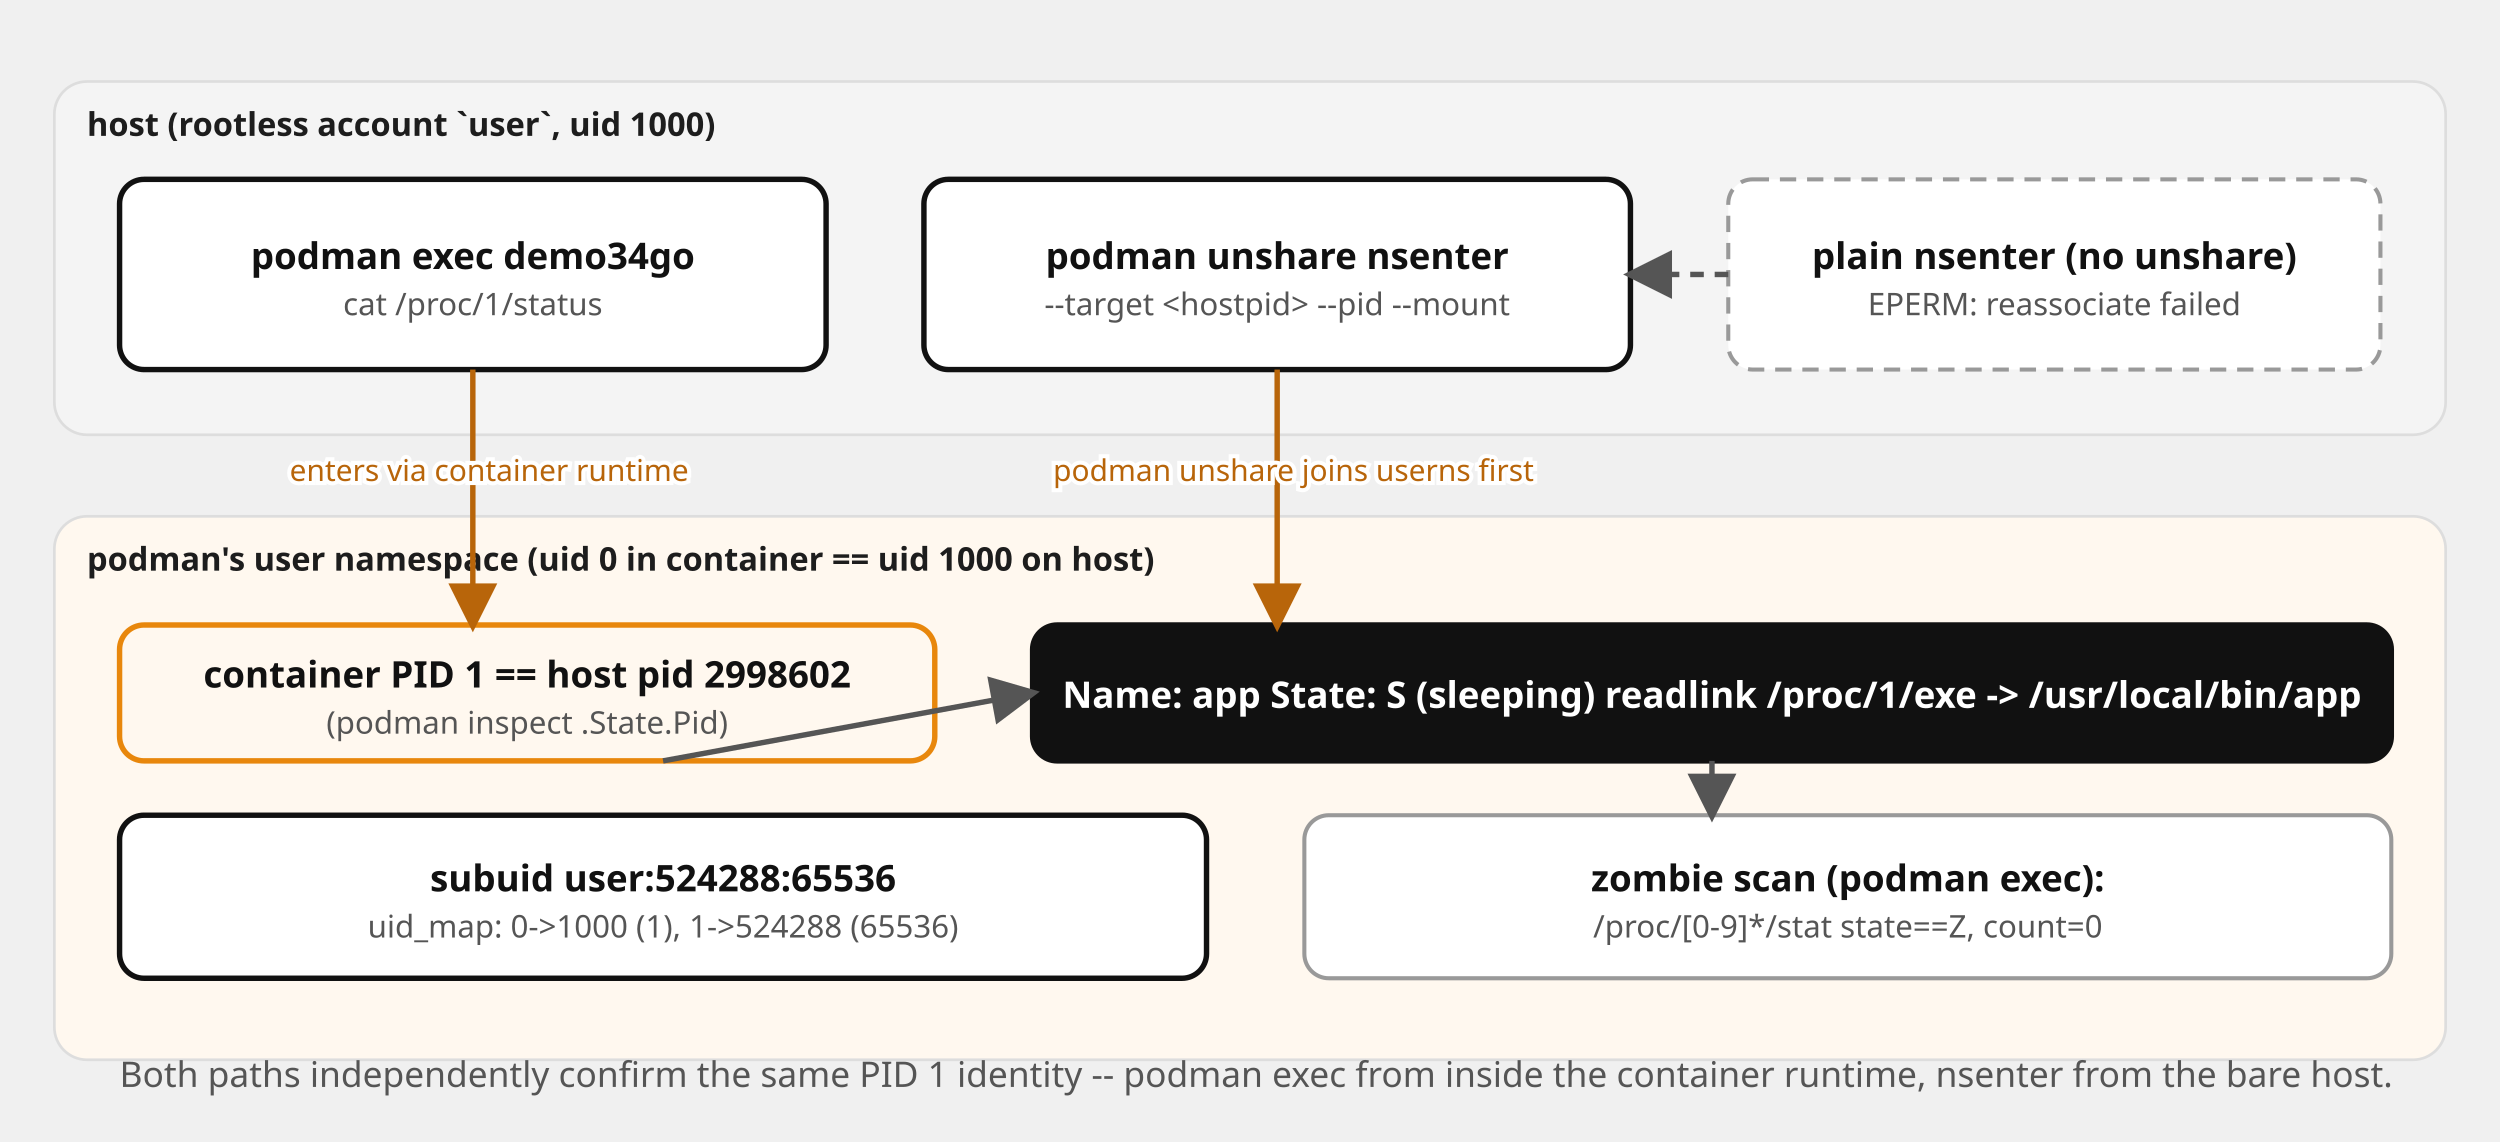
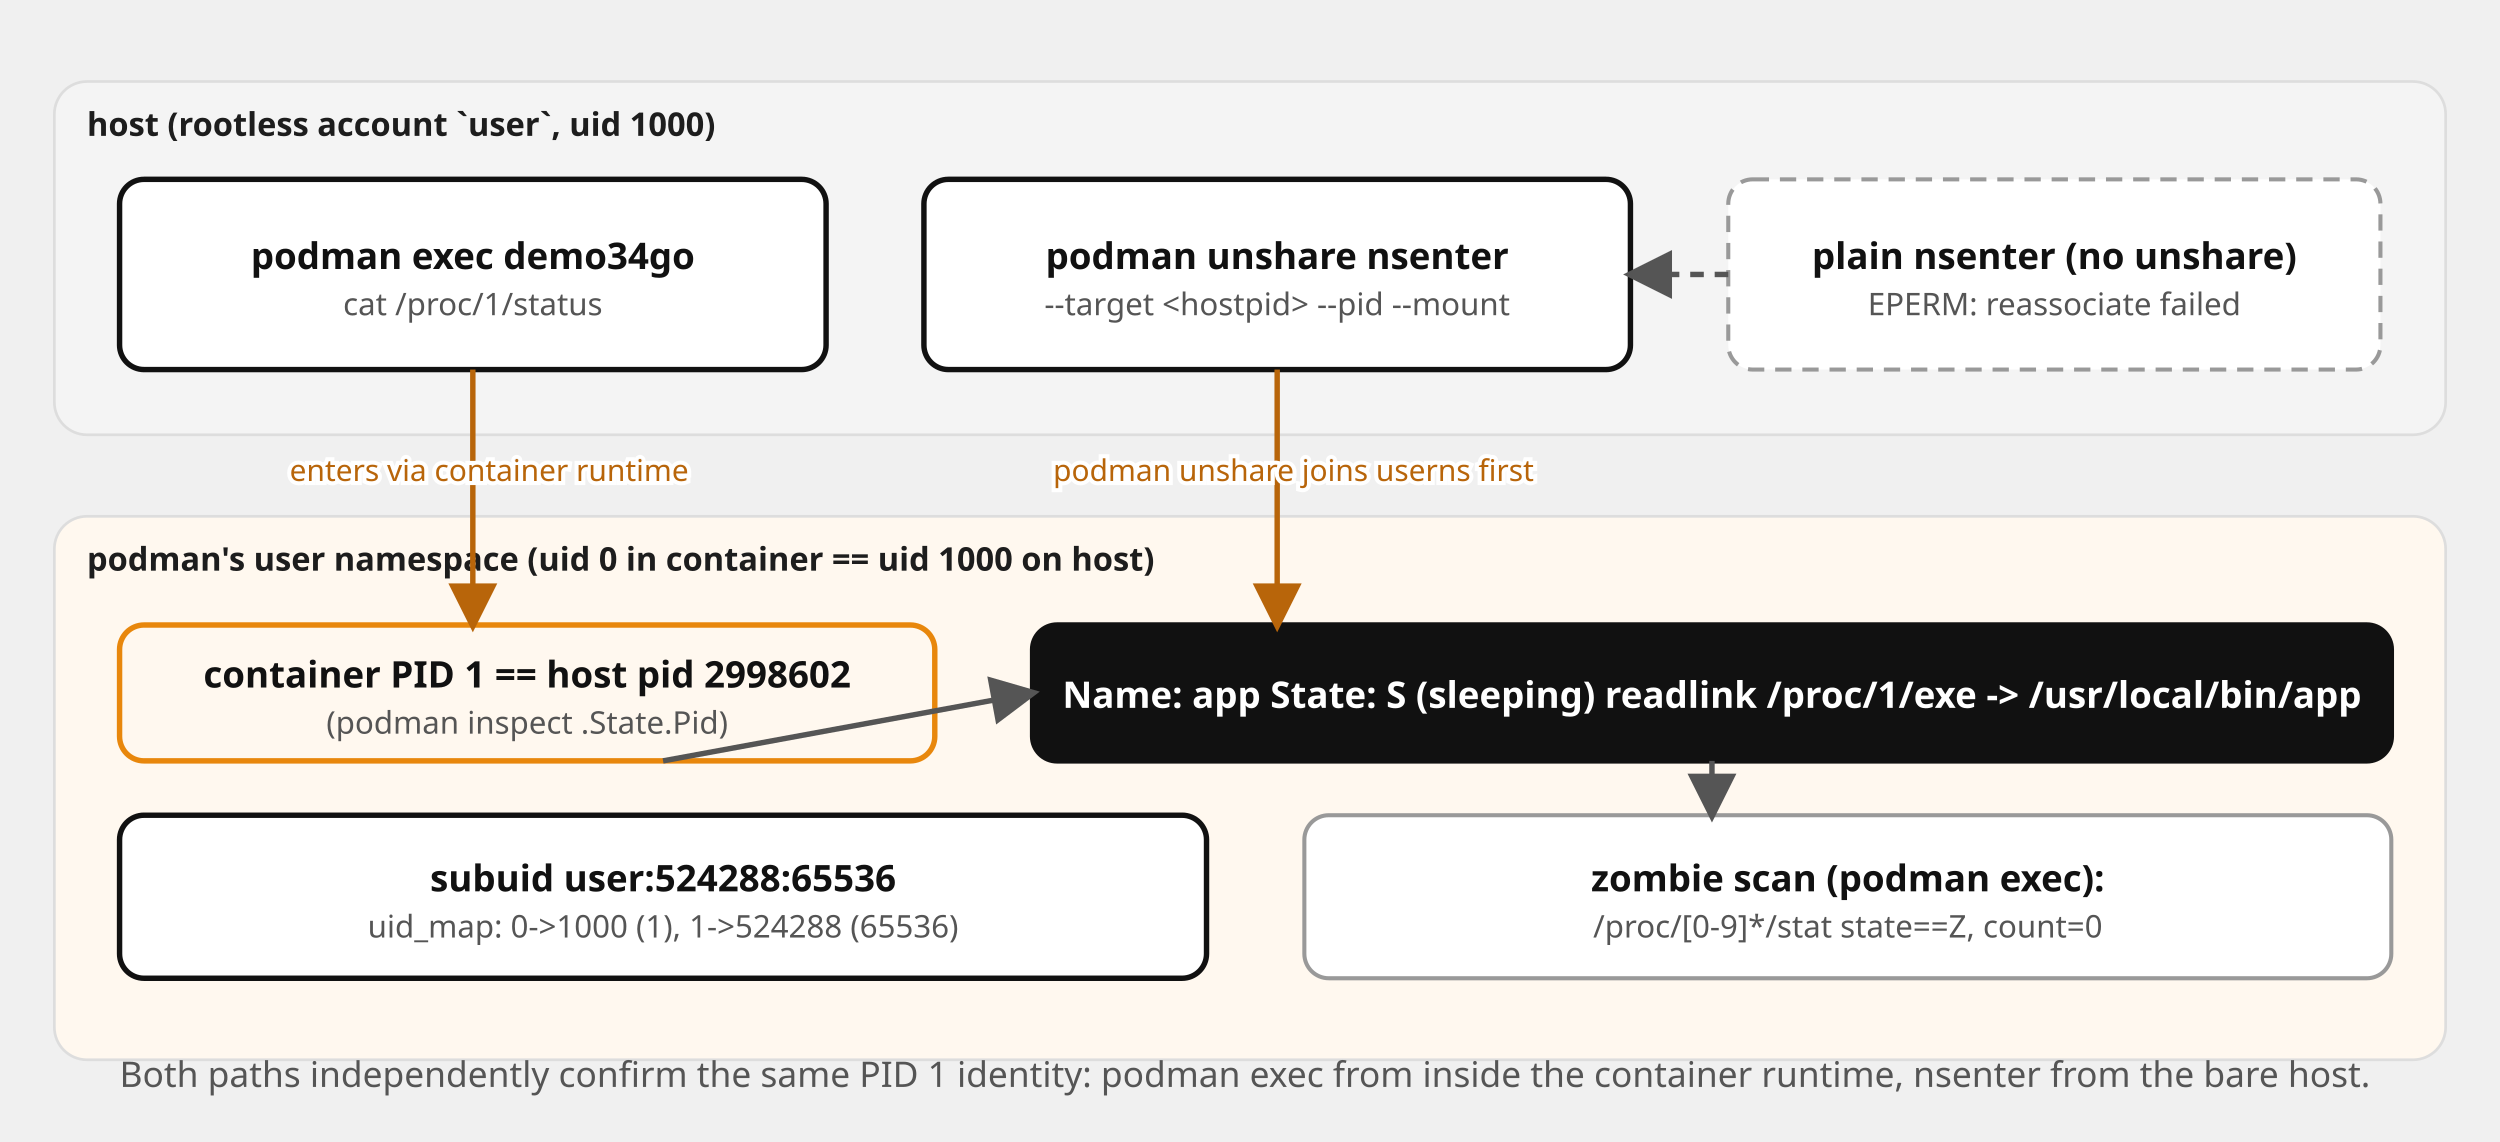
<svg xmlns="http://www.w3.org/2000/svg" viewBox="0 0 920 420" font-family="'Red Hat Text', system-ui, sans-serif" role="img">
  <defs>
    <marker id="a" viewBox="0 0 10 10" refX="8.5" refY="5" markerWidth="9" markerHeight="9" orient="auto-start-reverse">
      <path d="M0,0 L10,5 L0,10 z" fill="#555" />
    </marker>
    <marker id="am" viewBox="0 0 10 10" refX="8.5" refY="5" markerWidth="9" markerHeight="9" orient="auto-start-reverse">
      <path d="M0,0 L10,5 L0,10 z" fill="#b8650a" />
    </marker>
  </defs>
  <rect x="20" y="30" width="880" height="130" rx="12" fill="#f4f4f4" stroke="#ddd" />
  <text x="32" y="50" font-size="12" font-weight="700" fill="#1d1d1d">host (rootless account `user`, uid 1000)</text>
  <rect x="20" y="190" width="880" height="200" rx="12" fill="#fff8ef" stroke="#ddd" />
  <text x="32" y="210" font-size="12" font-weight="700" fill="#1d1d1d">podman's user namespace (uid 0 in container == uid 1000 on host)</text>
  <rect x="44" y="66" width="260" height="70" rx="9" fill="#ffffff" stroke="#111111" stroke-width="2" />
  <text x="174.0" y="99.0" font-size="13.5" font-weight="700" fill="#111111" text-anchor="middle">podman exec demo34go</text>
  <text x="174.0" y="116.0" font-size="11.5" fill="#555555" text-anchor="middle">cat /proc/1/status</text>
  <rect x="340" y="66" width="260" height="70" rx="9" fill="#ffffff" stroke="#111111" stroke-width="2" />
  <text x="470.0" y="99.0" font-size="13.5" font-weight="700" fill="#111111" text-anchor="middle">podman unshare nsenter</text>
  <text x="470.0" y="116.0" font-size="11.5" fill="#555555" text-anchor="middle">--target &lt;hostpid&gt; --pid --mount</text>
  <rect x="636" y="66" width="240" height="70" rx="9" fill="#ffffff" stroke="#999999" stroke-width="1.5" stroke-dasharray="6 4" />
  <text x="756.0" y="99.0" font-size="13.5" font-weight="700" fill="#111111" text-anchor="middle">plain nsenter (no unshare)</text>
  <text x="756.0" y="116.0" font-size="11.5" fill="#555555" text-anchor="middle">EPERM: reassociate failed</text>
  <rect x="44" y="230" width="300" height="50" rx="9" fill="#fff8ef" stroke="#e8870c" stroke-width="2" />
  <text x="194.0" y="253.0" font-size="13.5" font-weight="700" fill="#111111" text-anchor="middle">container PID 1 == host pid 2998602</text>
  <text x="194.0" y="270.0" font-size="11.5" fill="#555555" text-anchor="middle">(podman inspect .State.Pid)</text>
  <rect x="380" y="230" width="500" height="50" rx="9" fill="#111111" stroke="#111111" stroke-width="2" />
  <text x="630.0" y="260.5" font-size="13.5" font-weight="700" fill="#ffffff" text-anchor="middle">Name: app   State: S (sleeping)   readlink /proc/1/exe -&gt; /usr/local/bin/app</text>
  <rect x="44" y="300" width="400" height="60" rx="9" fill="#ffffff" stroke="#111111" stroke-width="2" />
  <text x="244.0" y="328.0" font-size="13.5" font-weight="700" fill="#111111" text-anchor="middle">subuid user:524288:65536</text>
  <text x="244.0" y="345.0" font-size="11.5" fill="#555555" text-anchor="middle">uid_map: 0-&gt;1000 (1), 1-&gt;524288 (65536)</text>
  <rect x="480" y="300" width="400" height="60" rx="9" fill="#ffffff" stroke="#999999" stroke-width="1.5" />
  <text x="680.0" y="328.0" font-size="13.5" font-weight="700" fill="#111111" text-anchor="middle">zombie scan (podman exec):</text>
  <text x="680.0" y="345.0" font-size="11.5" fill="#555555" text-anchor="middle">/proc/[0-9]*/stat state==Z, count=0</text>
  <path d="M174,136 L174,230" fill="none" stroke="#b8650a" stroke-width="2" marker-end="url(#am)" />
  <text x="180.0" y="177.0" font-size="11" fill="#ffffff" stroke="#ffffff" stroke-width="3" paint-order="stroke" text-anchor="middle">enters via container runtime</text>
  <text x="180.0" y="177.0" font-size="11" fill="#b8650a" text-anchor="middle">enters via container runtime</text>
  <path d="M470,136 L470,230" fill="none" stroke="#b8650a" stroke-width="2" marker-end="url(#am)" />
  <text x="476.0" y="177.0" font-size="11" fill="#ffffff" stroke="#ffffff" stroke-width="3" paint-order="stroke" text-anchor="middle">podman unshare joins userns first</text>
  <text x="476.0" y="177.0" font-size="11" fill="#b8650a" text-anchor="middle">podman unshare joins userns first</text>
  <path d="M636,101 L600,101" fill="none" stroke="#555" stroke-width="2" stroke-dasharray="5 4" marker-end="url(#a)" />
  <path d="M244,280 L380,255" fill="none" stroke="#555" stroke-width="2" marker-end="url(#a)" />
  <path d="M630,280 L630,300" fill="none" stroke="#555" stroke-width="2" stroke-dasharray="5 4" marker-end="url(#a)" />
-   <text x="44" y="400" font-size="13" fill="#555555" text-anchor="start">Both paths independently confirm the same PID 1 identity -- podman exec from inside the container runtime, nsenter from the bare host.</text>
+   <text x="44" y="400" font-size="13" fill="#555555" text-anchor="start">Both paths independently confirm the same PID 1 identity: podman exec from inside the container runtime, nsenter from the bare host.</text>
</svg>
